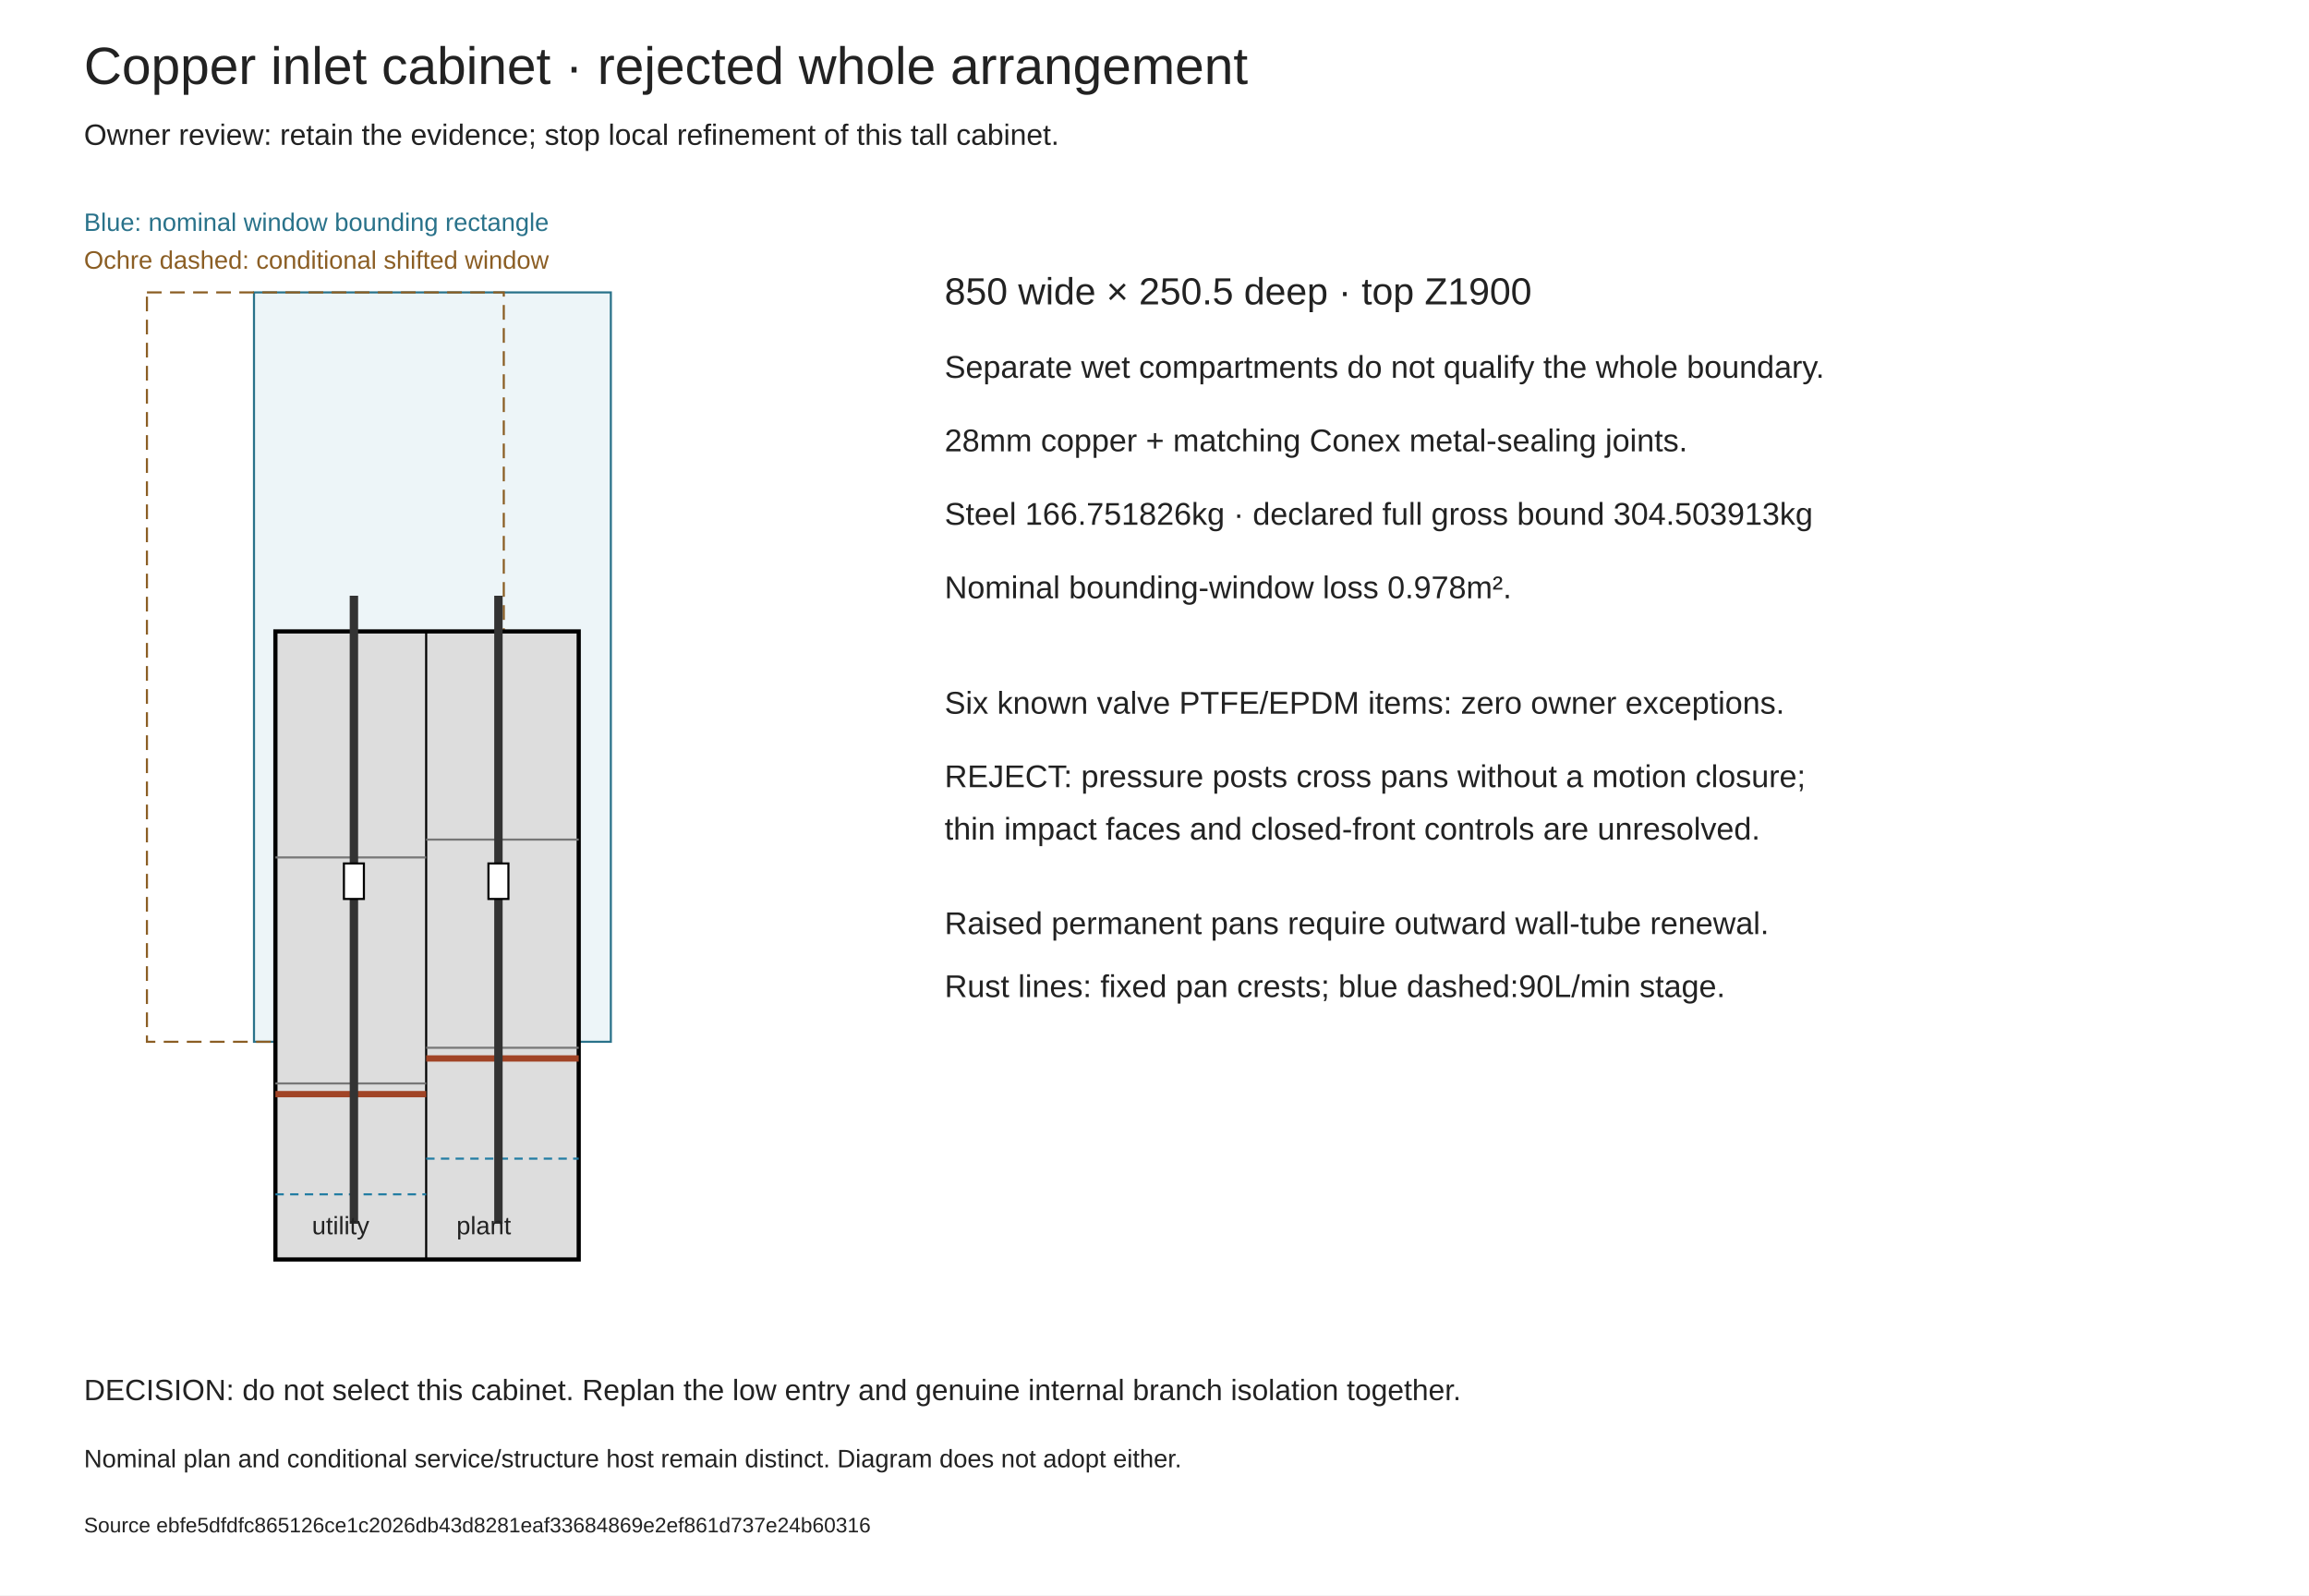
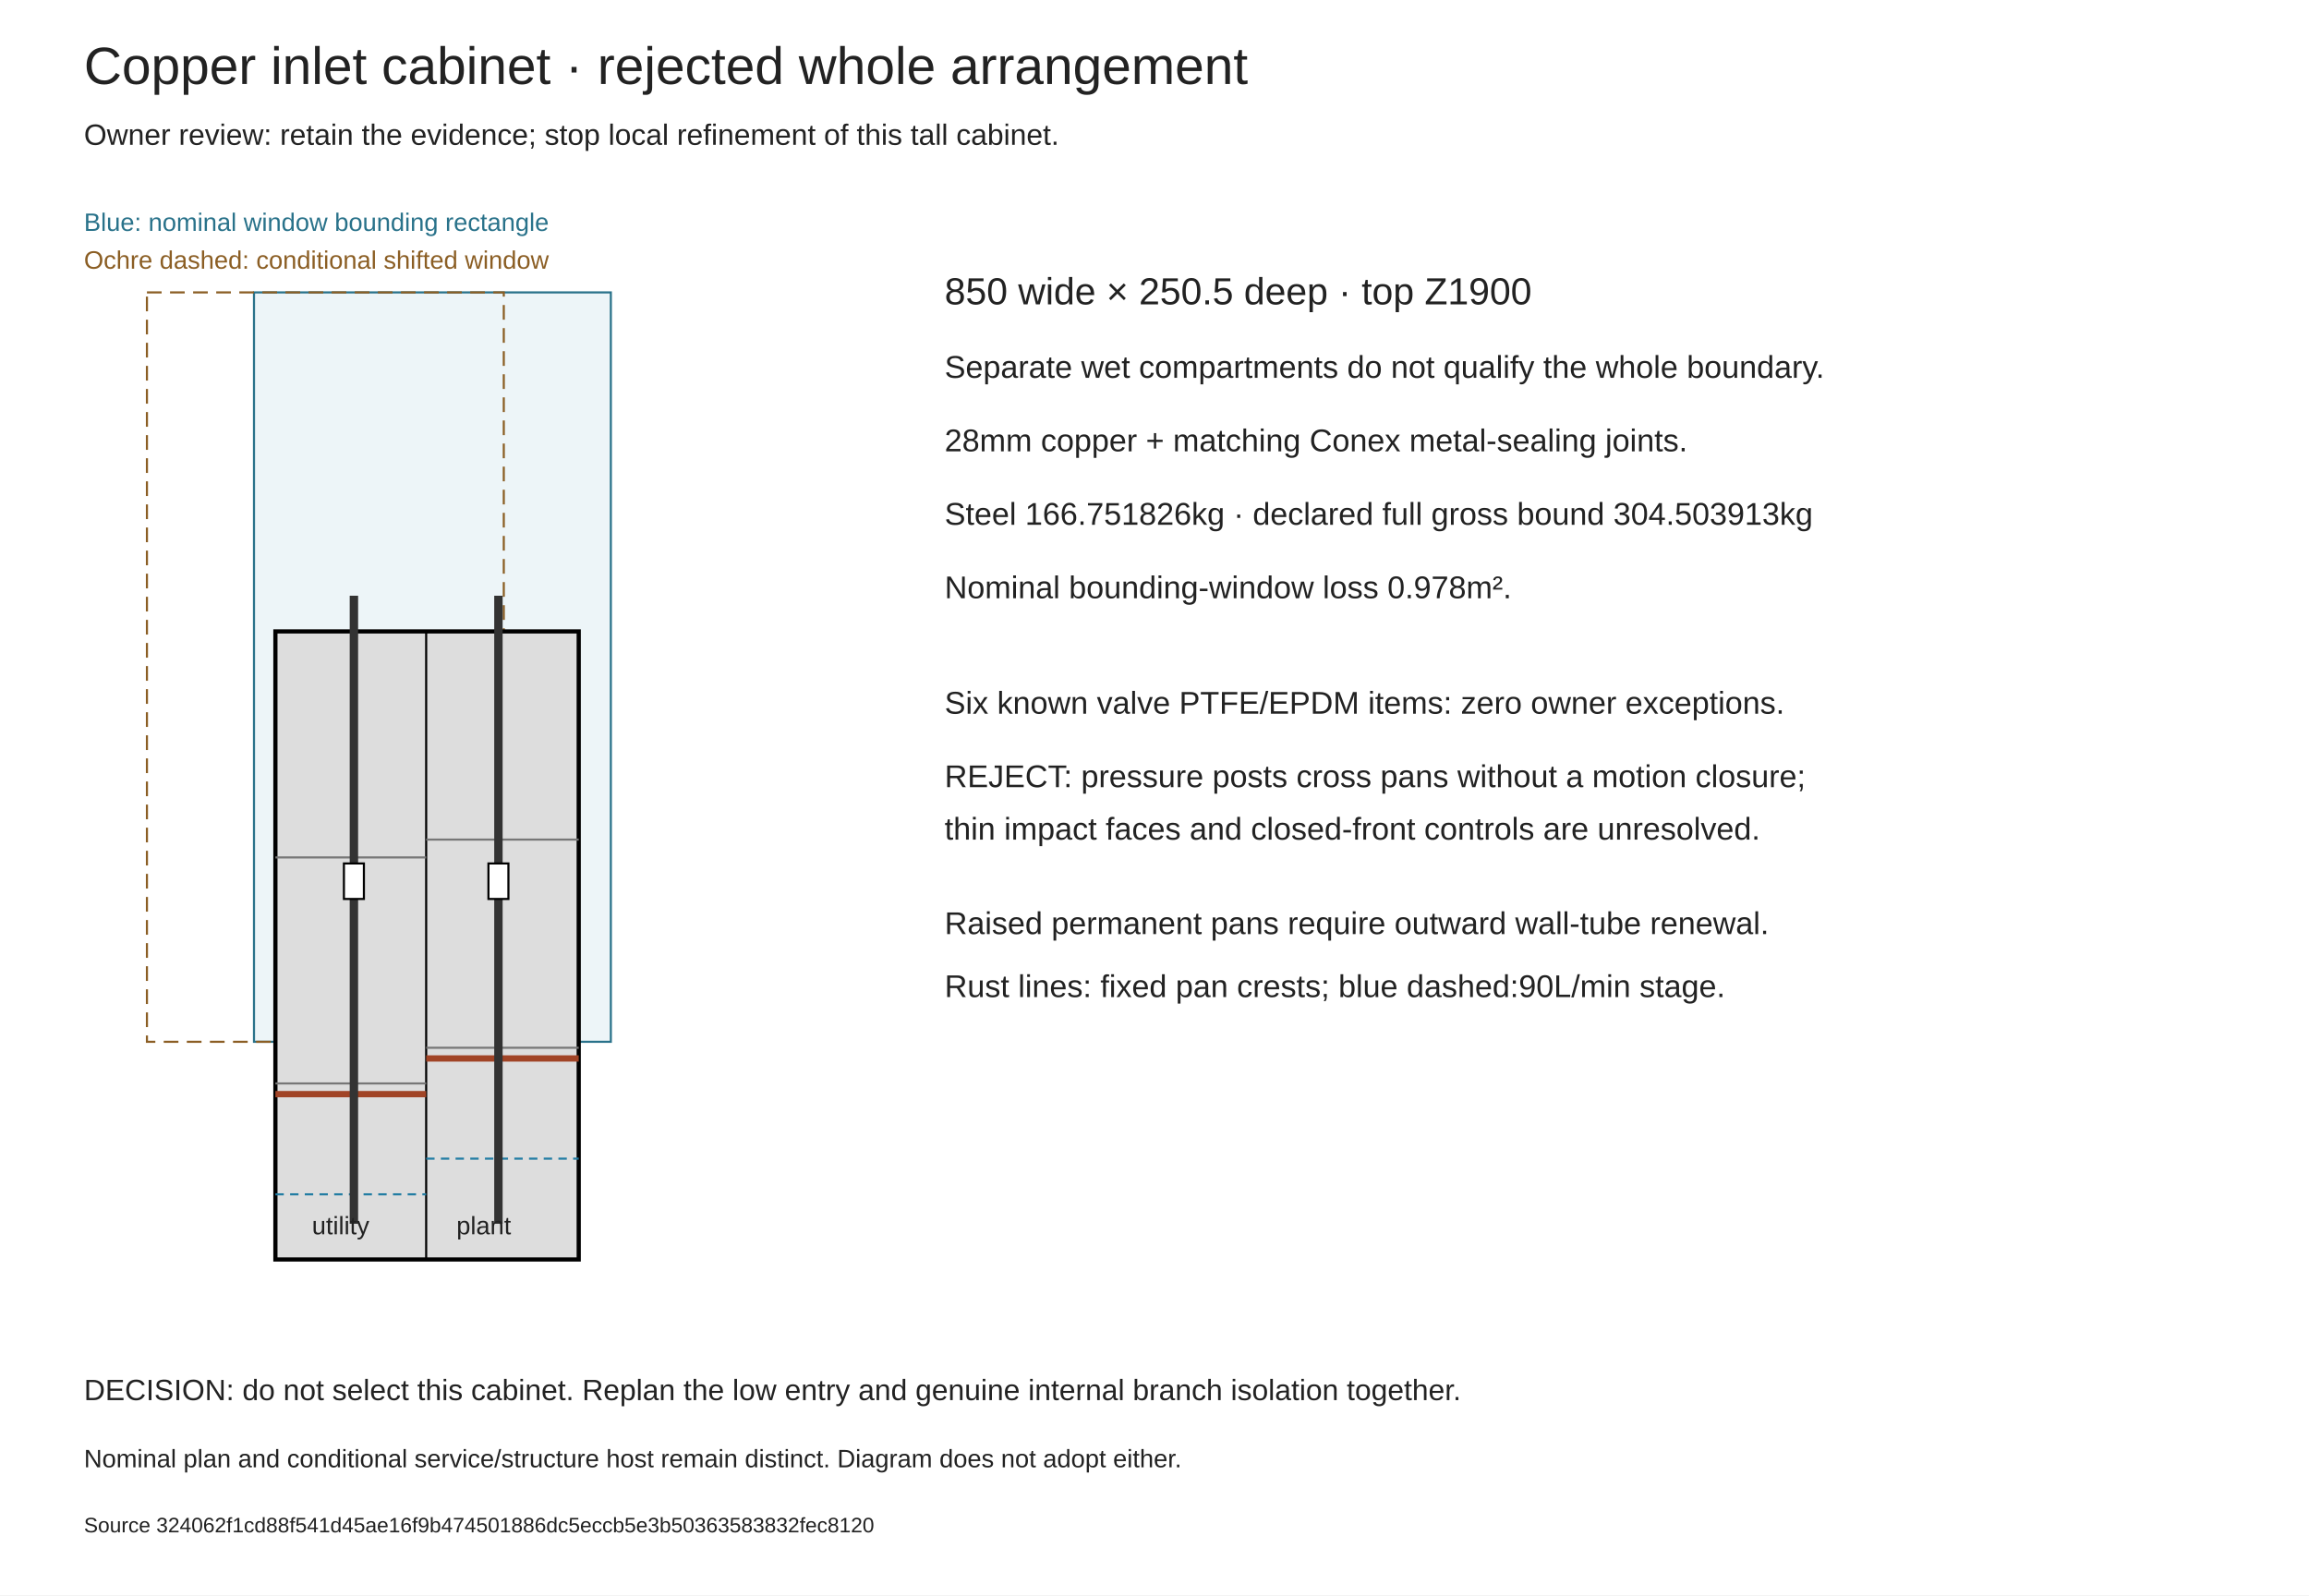
<svg xmlns="http://www.w3.org/2000/svg" width="1100" height="760" viewBox="0 0 1100 760">
  <rect width="1100" height="760" fill="white" />
  <g font-family="Arial,sans-serif" fill="#222">
    <text x="40" y="40" font-size="25">Copper inlet cabinet · rejected whole arrangement</text>
    <text x="40" y="69" font-size="14">Owner review: retain the evidence; stop local refinement of this tall cabinet.</text>
    <rect x="121" y="139.3" width="170" height="357" fill="#edf5f8" stroke="#29728a" stroke-dasharray="none" />
    <rect x="70" y="139.3" width="170" height="357" fill="none" stroke="#8b5e24" stroke-dasharray="7 4" />
    <rect x="131.2" y="300.8" width="144.5" height="299.2" fill="#ddd" stroke="black" stroke-width="2" />
    <path d="M203.025 600V300.8" stroke="black" />
    <path d="M131.2 521.24h71.825" stroke="#a14426" stroke-width="3" />
    <path d="M131.2 568.968h71.825" stroke="#237da3" stroke-dasharray="4 3" />
    <path d="M203.025 504.24h72.675" stroke="#a14426" stroke-width="3" />
    <path d="M203.025 551.968h72.675" stroke="#237da3" stroke-dasharray="4 3" />
    <path d="M131.2 516.14h71.825" stroke="#777" />
    <path d="M131.2 408.47h71.825" stroke="#777" />
    <path d="M203.025 499.14h72.675" stroke="#777" />
    <path d="M203.025 399.97h72.675" stroke="#777" />
    <path d="M168.6 583V283.8" stroke="#333" stroke-width="4" />
    <rect x="163.84" y="411.342" width="9.52" height="16.915" fill="white" stroke="black" />
    <text x="148.6" y="588" font-size="12">utility</text>
    <path d="M237.45 583V283.8" stroke="#333" stroke-width="4" />
    <rect x="232.69" y="411.342" width="9.52" height="16.915" fill="white" stroke="black" />
    <text x="217.45" y="588" font-size="12">plant</text>
    <text x="40" y="110" font-size="12" fill="#29728a">Blue: nominal window bounding rectangle</text>
    <text x="40" y="128" font-size="12" fill="#8b5e24">Ochre dashed: conditional shifted window</text>
    <text x="450" y="145" font-size="18">850 wide × 250.5 deep · top Z1900</text>
    <text x="450" y="180" font-size="15">Separate wet compartments do not qualify the whole boundary.</text>
    <text x="450" y="215" font-size="15">28mm copper + matching Conex metal-sealing joints.</text>
    <text x="450" y="250" font-size="15">Steel 166.751826kg · declared full gross bound 304.503913kg</text>
    <text x="450" y="285" font-size="15">Nominal bounding-window loss 0.978m².</text>
    <text x="450" y="340" font-size="15">Six known valve PTFE/EPDM items: zero owner exceptions.</text>
    <text x="450" y="445" font-size="15">Raised permanent pans require outward wall-tube renewal.</text>
    <text x="450" y="475" font-size="15">Rust lines: fixed pan crests; blue dashed:90L/min stage.</text>
    <text x="450" y="375" font-size="15">REJECT: pressure posts cross pans without a motion closure;</text>
    <text x="450" y="400" font-size="15">thin impact faces and closed-front controls are unresolved.</text>
    <text x="40" y="667" font-size="14">DECISION: do not select this cabinet. Replan the low entry and genuine internal branch isolation together.</text>
    <text x="40" y="699" font-size="12">Nominal plan and conditional service/structure host remain distinct. Diagram does not adopt either.</text>
-     <text x="40" y="730" font-size="10">Source ebfe5dfdfc865126ce1c2026db43d8281eaf33684869e2ef861d737e24b60316</text>
+     <text x="40" y="730" font-size="10">Source 324062f1cd88f541d45ae16f9b474501886dc5eccb5e3b50363583832fec8120</text>
  </g>
</svg>
